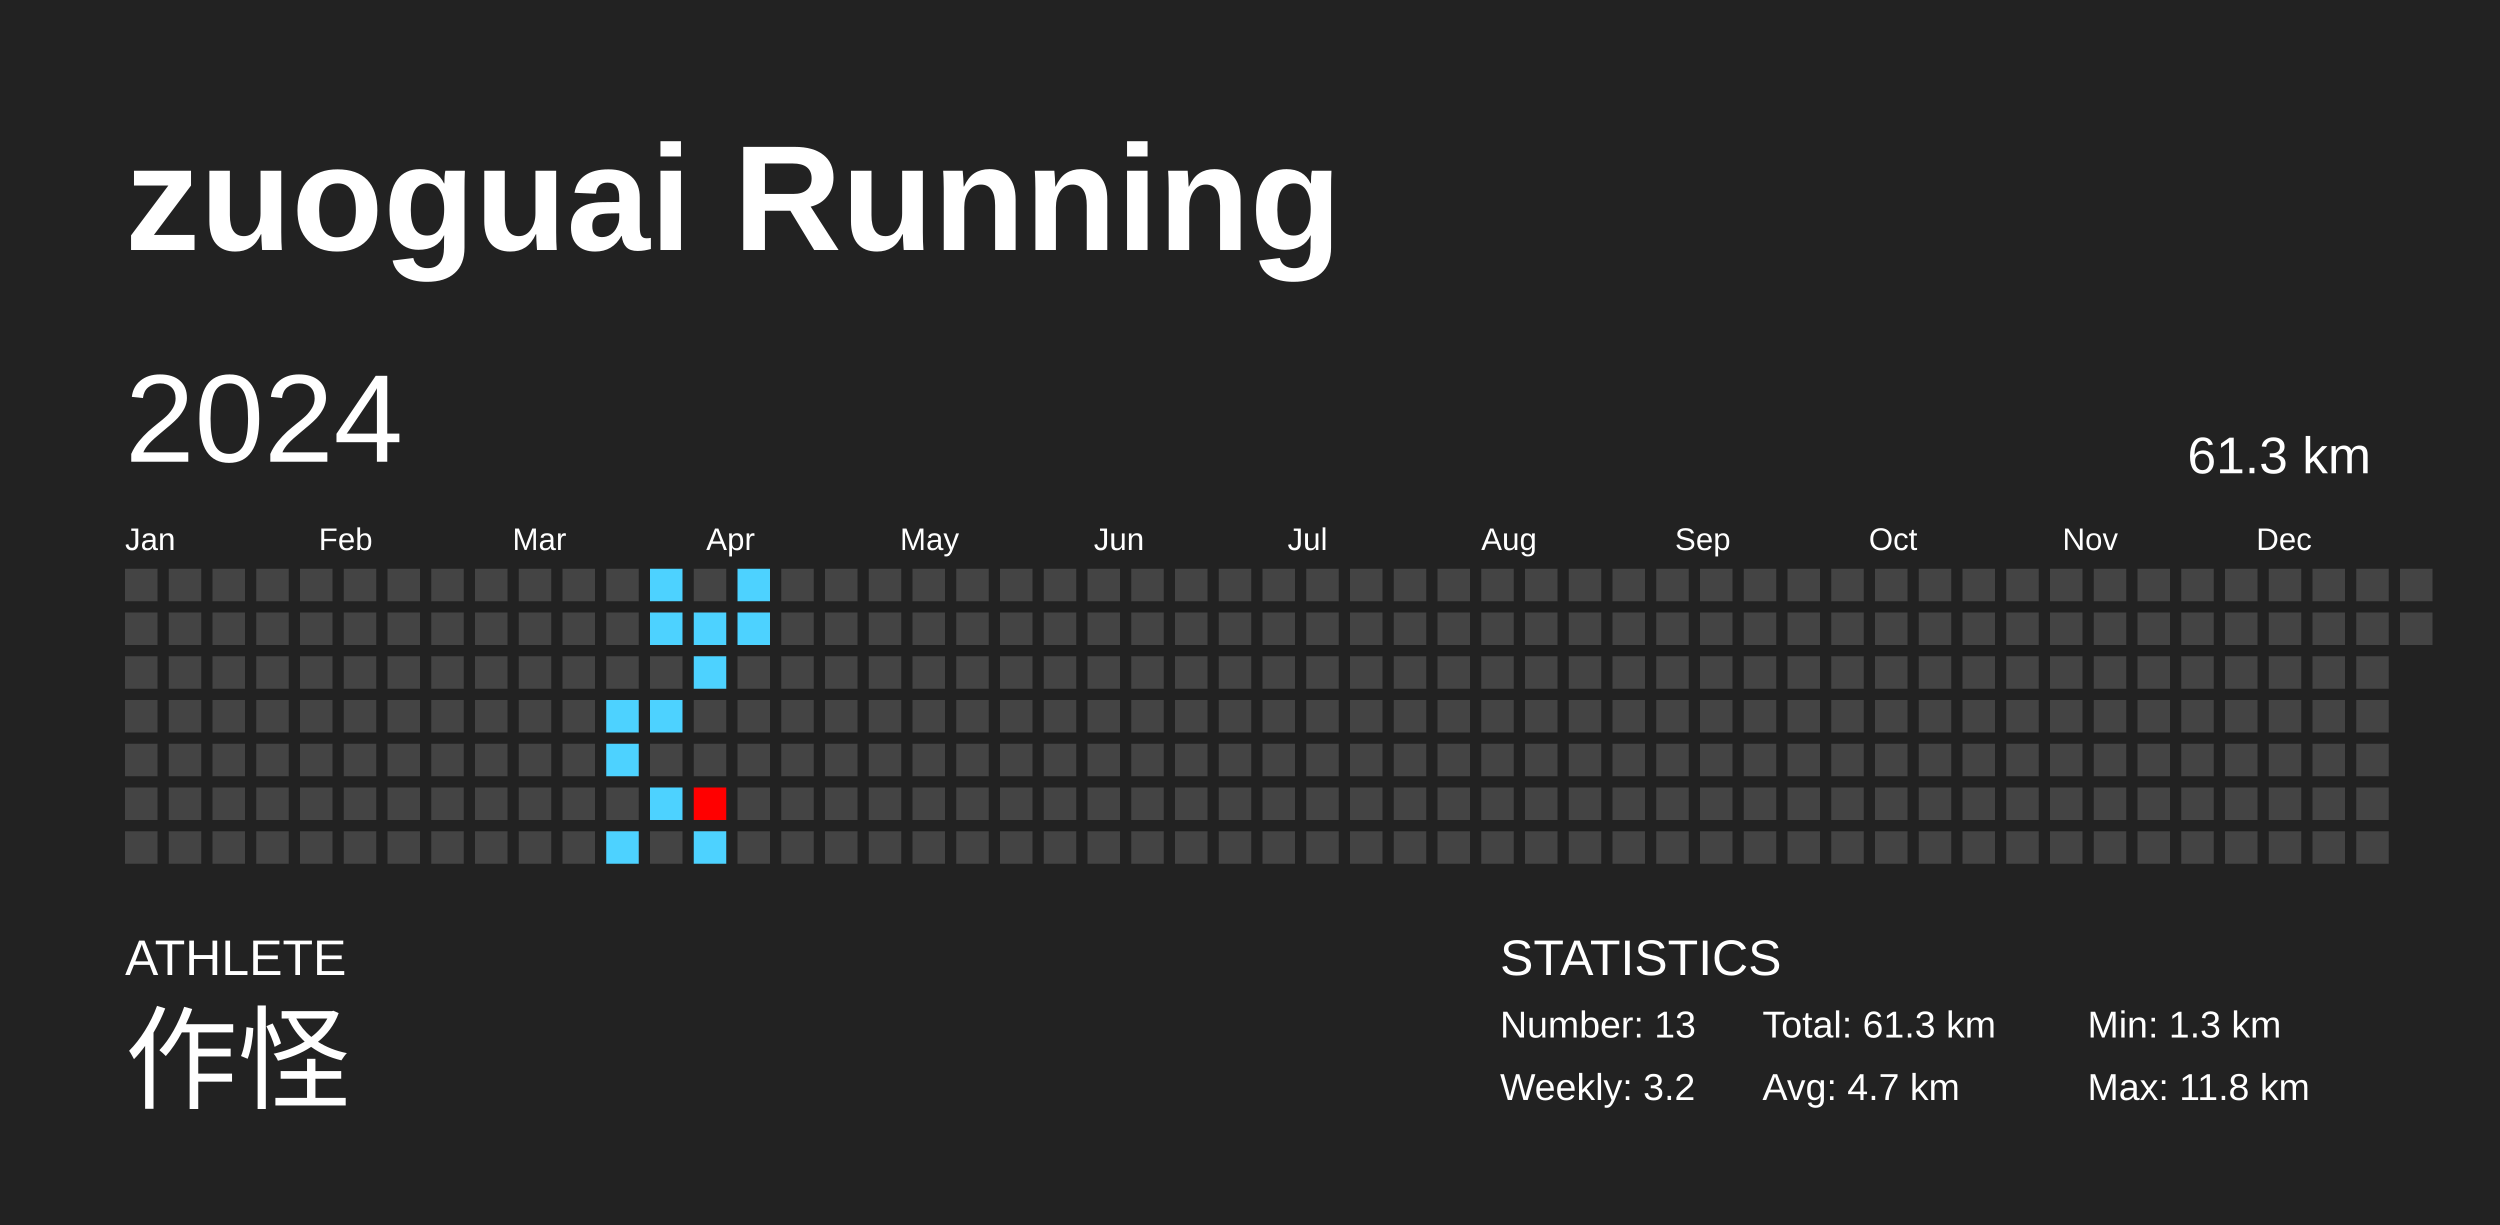
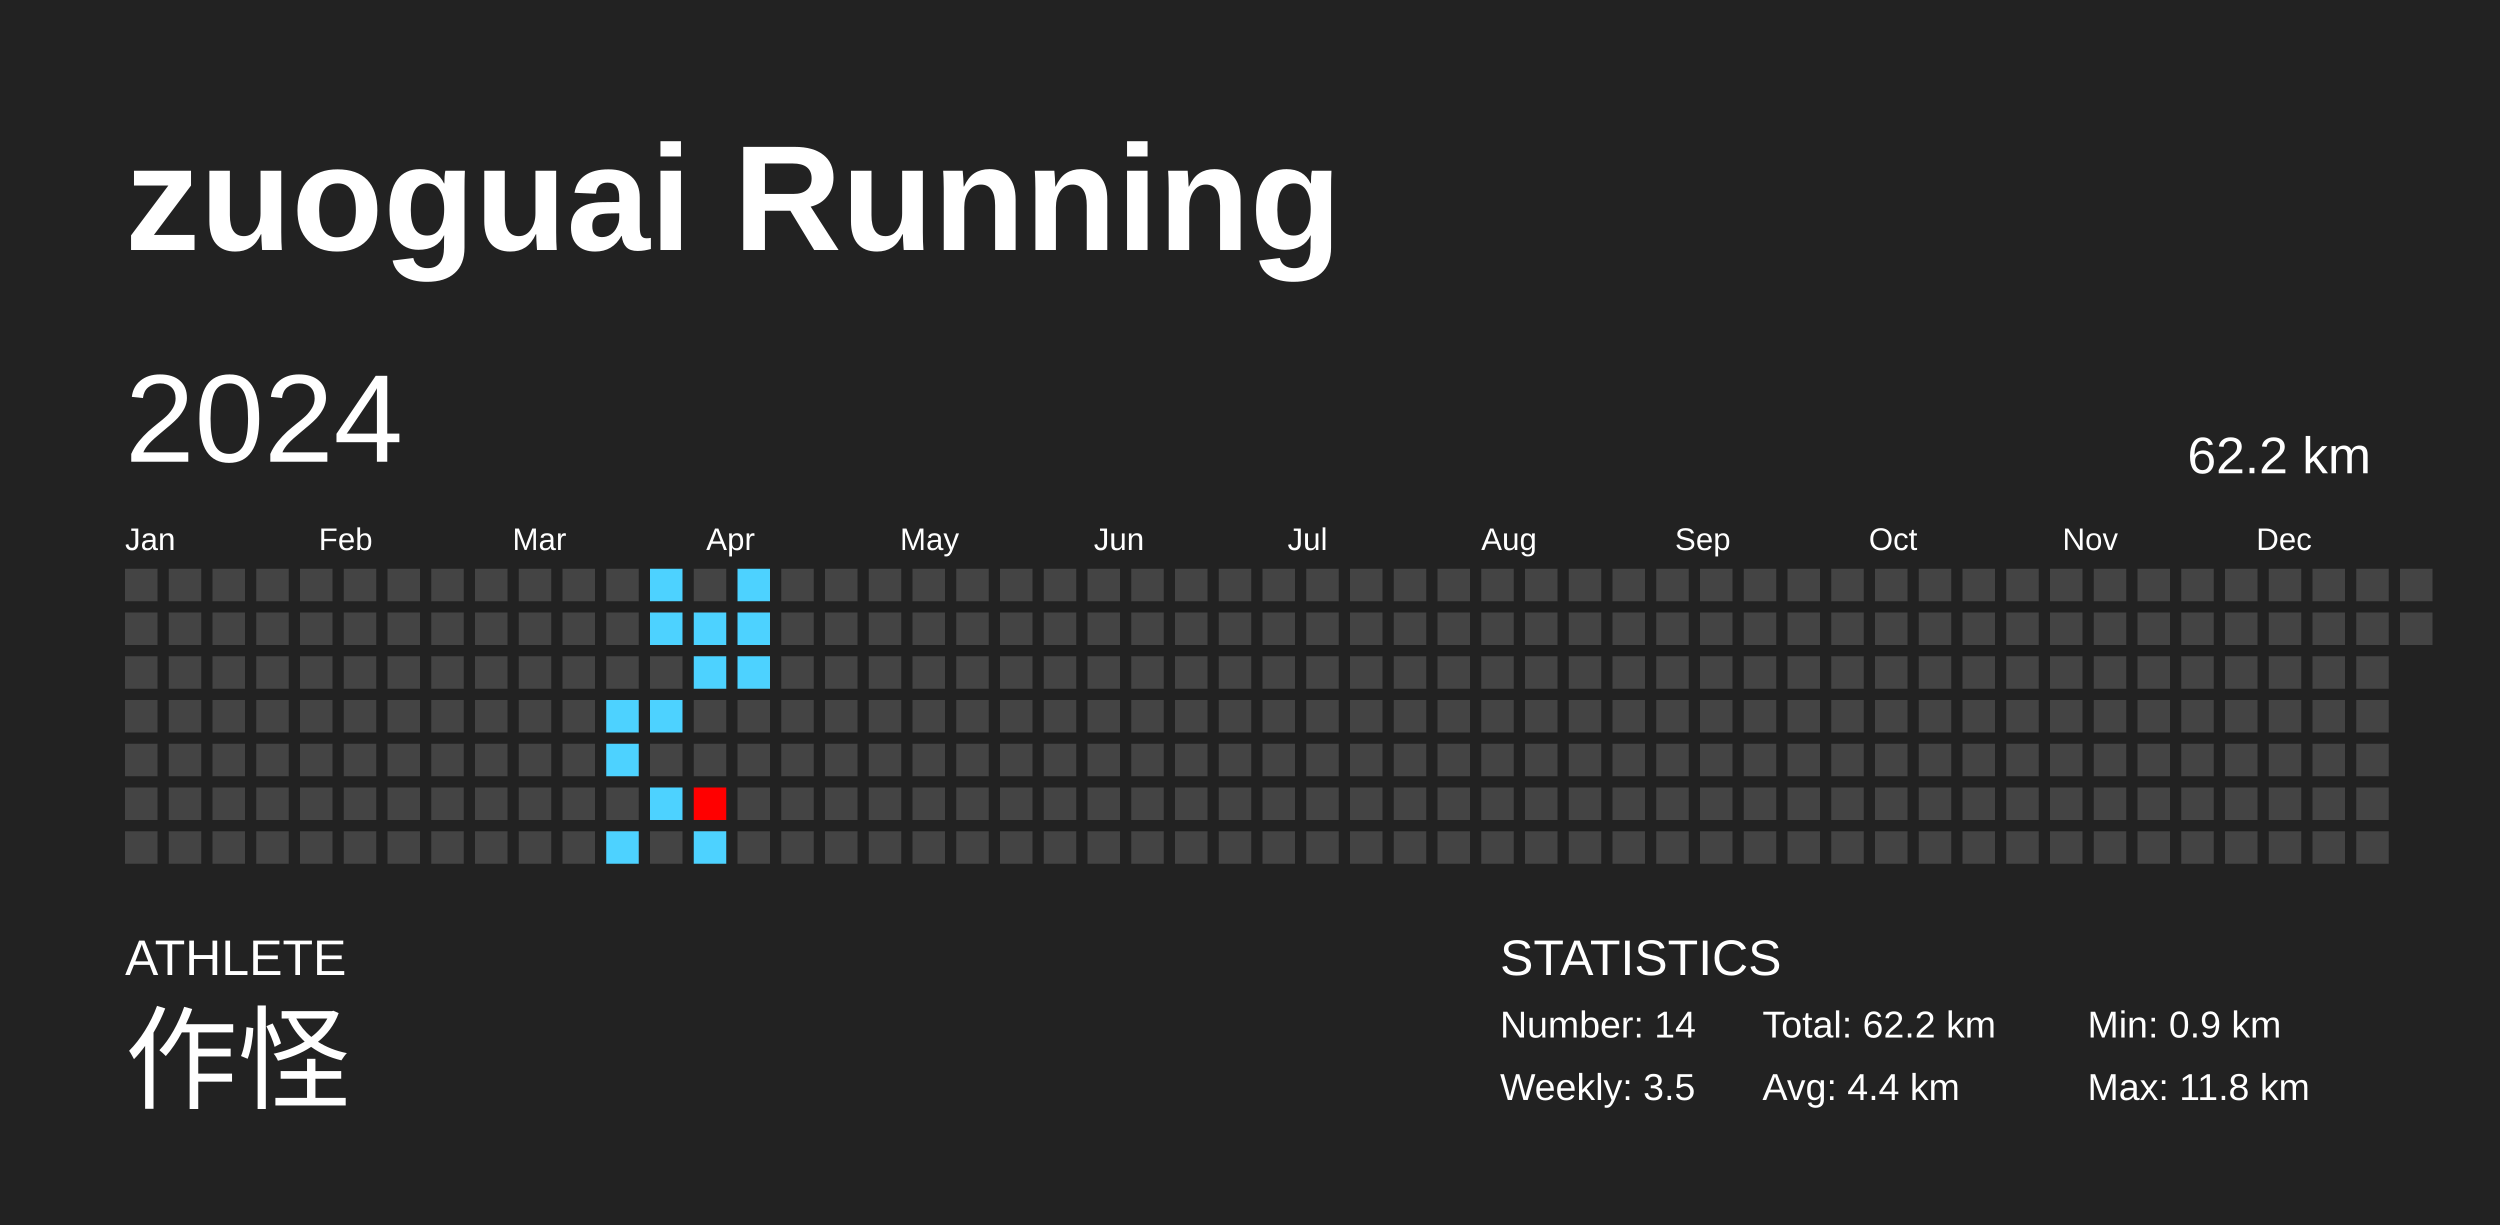
<svg xmlns="http://www.w3.org/2000/svg" baseProfile="full" height="98mm" version="1.1" viewBox="0,0,200,98" width="200mm">
  <defs />
  <rect fill="#222222" height="98" width="200" x="0" y="0" />
  <text fill="#FFFFFF" style="font-size:12px; font-family:Arial; font-weight:bold;" x="10" y="20">zuoguai Running</text>
  <text fill="#FFFFFF" style="font-size:4px; font-family:Arial" x="10" y="78">ATHLETE</text>
  <text fill="#FFFFFF" style="font-size:9px; font-family:Arial" x="10" y="88">作怪</text>
  <text fill="#FFFFFF" style="font-size:4px; font-family:Arial" x="120" y="78">STATISTICS</text>
-   <text fill="#FFFFFF" style="font-size:3px; font-family:Arial" x="120" y="83">Number: 13</text>
-   <text fill="#FFFFFF" style="font-size:3px; font-family:Arial" x="120" y="88">Weekly: 3.2</text>
-   <text fill="#FFFFFF" style="font-size:3px; font-family:Arial" x="141" y="83">Total: 61.3 km</text>
-   <text fill="#FFFFFF" style="font-size:3px; font-family:Arial" x="141" y="88">Avg: 4.7 km</text>
-   <text fill="#FFFFFF" style="font-size:3px; font-family:Arial" x="167" y="83">Min: 1.3 km</text>
+   <text fill="#FFFFFF" style="font-size:3px; font-family:Arial" x="120" y="83">Number: 14</text>
+   <text fill="#FFFFFF" style="font-size:3px; font-family:Arial" x="120" y="88">Weekly: 3.5</text>
+   <text fill="#FFFFFF" style="font-size:3px; font-family:Arial" x="141" y="83">Total: 62.2 km</text>
+   <text fill="#FFFFFF" style="font-size:3px; font-family:Arial" x="141" y="88">Avg: 4.4 km</text>
+   <text fill="#FFFFFF" style="font-size:3px; font-family:Arial" x="167" y="83">Min: 0.9 km</text>
  <text fill="#FFFFFF" style="font-size:3px; font-family:Arial" x="167" y="88">Max: 11.8 km</text>
  <text dominant-baseline="hanging" fill="#FFFFFF" style="font-size:10.0px; font-family:Arial;" x="10" y="30">2024</text>
-   <text dominant-baseline="hanging" fill="#FFFFFF" style="font-size:4.125px; font-family:Arial;" x="175" y="35">61.3 km</text>
+   <text dominant-baseline="hanging" fill="#FFFFFF" style="font-size:4.125px; font-family:Arial;" x="175" y="35">62.2 km</text>
  <text fill="#FFFFFF" style="font-size:2.5px; font-family:Arial" x="10.0" y="44">Jan</text>
  <text fill="#FFFFFF" style="font-size:2.5px; font-family:Arial" x="25.5" y="44">Feb</text>
  <text fill="#FFFFFF" style="font-size:2.5px; font-family:Arial" x="41.0" y="44">Mar</text>
  <text fill="#FFFFFF" style="font-size:2.5px; font-family:Arial" x="56.5" y="44">Apr</text>
  <text fill="#FFFFFF" style="font-size:2.5px; font-family:Arial" x="72.0" y="44">May</text>
  <text fill="#FFFFFF" style="font-size:2.5px; font-family:Arial" x="87.5" y="44">Jun</text>
  <text fill="#FFFFFF" style="font-size:2.5px; font-family:Arial" x="103.0" y="44">Jul</text>
  <text fill="#FFFFFF" style="font-size:2.5px; font-family:Arial" x="118.5" y="44">Aug</text>
  <text fill="#FFFFFF" style="font-size:2.5px; font-family:Arial" x="134.0" y="44">Sep</text>
  <text fill="#FFFFFF" style="font-size:2.5px; font-family:Arial" x="149.5" y="44">Oct</text>
  <text fill="#FFFFFF" style="font-size:2.5px; font-family:Arial" x="165.0" y="44">Nov</text>
  <text fill="#FFFFFF" style="font-size:2.5px; font-family:Arial" x="180.5" y="44">Dec</text>
  <rect fill="#444444" height="2.6" width="2.6" x="10.0" y="45.5" />
  <rect fill="#444444" height="2.6" width="2.6" x="10.0" y="49.0" />
  <rect fill="#444444" height="2.6" width="2.6" x="10.0" y="52.5" />
  <rect fill="#444444" height="2.6" width="2.6" x="10.0" y="56.0" />
  <rect fill="#444444" height="2.6" width="2.6" x="10.0" y="59.5" />
  <rect fill="#444444" height="2.6" width="2.6" x="10.0" y="63.0" />
  <rect fill="#444444" height="2.6" width="2.6" x="10.0" y="66.5" />
  <rect fill="#444444" height="2.6" width="2.6" x="13.5" y="45.5" />
  <rect fill="#444444" height="2.6" width="2.6" x="13.5" y="49.0" />
  <rect fill="#444444" height="2.6" width="2.6" x="13.5" y="52.5" />
  <rect fill="#444444" height="2.6" width="2.6" x="13.5" y="56.0" />
  <rect fill="#444444" height="2.6" width="2.6" x="13.5" y="59.5" />
  <rect fill="#444444" height="2.6" width="2.6" x="13.5" y="63.0" />
  <rect fill="#444444" height="2.6" width="2.6" x="13.5" y="66.5" />
  <rect fill="#444444" height="2.6" width="2.6" x="17.0" y="45.5" />
  <rect fill="#444444" height="2.6" width="2.6" x="17.0" y="49.0" />
  <rect fill="#444444" height="2.6" width="2.6" x="17.0" y="52.5" />
  <rect fill="#444444" height="2.6" width="2.6" x="17.0" y="56.0" />
  <rect fill="#444444" height="2.6" width="2.6" x="17.0" y="59.5" />
  <rect fill="#444444" height="2.6" width="2.6" x="17.0" y="63.0" />
  <rect fill="#444444" height="2.6" width="2.6" x="17.0" y="66.5" />
  <rect fill="#444444" height="2.6" width="2.6" x="20.5" y="45.5" />
  <rect fill="#444444" height="2.6" width="2.6" x="20.5" y="49.0" />
  <rect fill="#444444" height="2.6" width="2.6" x="20.5" y="52.5" />
  <rect fill="#444444" height="2.6" width="2.6" x="20.5" y="56.0" />
  <rect fill="#444444" height="2.6" width="2.6" x="20.5" y="59.5" />
  <rect fill="#444444" height="2.6" width="2.6" x="20.5" y="63.0" />
  <rect fill="#444444" height="2.6" width="2.6" x="20.5" y="66.5" />
  <rect fill="#444444" height="2.6" width="2.6" x="24.0" y="45.5" />
  <rect fill="#444444" height="2.6" width="2.6" x="24.0" y="49.0" />
  <rect fill="#444444" height="2.6" width="2.6" x="24.0" y="52.5" />
  <rect fill="#444444" height="2.6" width="2.6" x="24.0" y="56.0" />
  <rect fill="#444444" height="2.6" width="2.6" x="24.0" y="59.5" />
  <rect fill="#444444" height="2.6" width="2.6" x="24.0" y="63.0" />
  <rect fill="#444444" height="2.6" width="2.6" x="24.0" y="66.5" />
  <rect fill="#444444" height="2.6" width="2.6" x="27.5" y="45.5" />
  <rect fill="#444444" height="2.6" width="2.6" x="27.5" y="49.0" />
  <rect fill="#444444" height="2.6" width="2.6" x="27.5" y="52.5" />
  <rect fill="#444444" height="2.6" width="2.6" x="27.5" y="56.0" />
  <rect fill="#444444" height="2.6" width="2.6" x="27.5" y="59.5" />
  <rect fill="#444444" height="2.6" width="2.6" x="27.5" y="63.0" />
  <rect fill="#444444" height="2.6" width="2.6" x="27.5" y="66.5" />
  <rect fill="#444444" height="2.6" width="2.6" x="31.0" y="45.5" />
  <rect fill="#444444" height="2.6" width="2.6" x="31.0" y="49.0" />
  <rect fill="#444444" height="2.6" width="2.6" x="31.0" y="52.5" />
  <rect fill="#444444" height="2.6" width="2.6" x="31.0" y="56.0" />
  <rect fill="#444444" height="2.6" width="2.6" x="31.0" y="59.5" />
  <rect fill="#444444" height="2.6" width="2.6" x="31.0" y="63.0" />
  <rect fill="#444444" height="2.6" width="2.6" x="31.0" y="66.5" />
  <rect fill="#444444" height="2.6" width="2.6" x="34.5" y="45.5" />
  <rect fill="#444444" height="2.6" width="2.6" x="34.5" y="49.0" />
  <rect fill="#444444" height="2.6" width="2.6" x="34.5" y="52.5" />
  <rect fill="#444444" height="2.6" width="2.6" x="34.5" y="56.0" />
  <rect fill="#444444" height="2.6" width="2.6" x="34.5" y="59.5" />
  <rect fill="#444444" height="2.6" width="2.6" x="34.5" y="63.0" />
  <rect fill="#444444" height="2.6" width="2.6" x="34.5" y="66.5" />
  <rect fill="#444444" height="2.6" width="2.6" x="38.0" y="45.5" />
  <rect fill="#444444" height="2.6" width="2.6" x="38.0" y="49.0" />
  <rect fill="#444444" height="2.6" width="2.6" x="38.0" y="52.5" />
  <rect fill="#444444" height="2.6" width="2.6" x="38.0" y="56.0" />
  <rect fill="#444444" height="2.6" width="2.6" x="38.0" y="59.5" />
  <rect fill="#444444" height="2.6" width="2.6" x="38.0" y="63.0" />
  <rect fill="#444444" height="2.6" width="2.6" x="38.0" y="66.5" />
  <rect fill="#444444" height="2.6" width="2.6" x="41.5" y="45.5" />
  <rect fill="#444444" height="2.6" width="2.6" x="41.5" y="49.0" />
  <rect fill="#444444" height="2.6" width="2.6" x="41.5" y="52.5" />
  <rect fill="#444444" height="2.6" width="2.6" x="41.5" y="56.0" />
  <rect fill="#444444" height="2.6" width="2.6" x="41.5" y="59.5" />
  <rect fill="#444444" height="2.6" width="2.6" x="41.5" y="63.0" />
  <rect fill="#444444" height="2.6" width="2.6" x="41.5" y="66.5" />
  <rect fill="#444444" height="2.6" width="2.6" x="45.0" y="45.5" />
  <rect fill="#444444" height="2.6" width="2.6" x="45.0" y="49.0" />
  <rect fill="#444444" height="2.6" width="2.6" x="45.0" y="52.5" />
  <rect fill="#444444" height="2.6" width="2.6" x="45.0" y="56.0" />
  <rect fill="#444444" height="2.6" width="2.6" x="45.0" y="59.5" />
  <rect fill="#444444" height="2.6" width="2.6" x="45.0" y="63.0" />
  <rect fill="#444444" height="2.6" width="2.6" x="45.0" y="66.5" />
  <rect fill="#444444" height="2.6" width="2.6" x="48.5" y="45.5" />
  <rect fill="#444444" height="2.6" width="2.6" x="48.5" y="49.0" />
  <rect fill="#444444" height="2.6" width="2.6" x="48.5" y="52.5" />
  <rect fill="#4dd2ff" height="2.6" width="2.6" x="48.5" y="56.0" />
  <rect fill="#4dd2ff" height="2.6" width="2.6" x="48.5" y="59.5" />
  <rect fill="#444444" height="2.6" width="2.6" x="48.5" y="63.0" />
  <rect fill="#4dd2ff" height="2.6" width="2.6" x="48.5" y="66.5" />
  <rect fill="#4dd2ff" height="2.6" width="2.6" x="52.0" y="45.5" />
  <rect fill="#4dd2ff" height="2.6" width="2.6" x="52.0" y="49.0" />
  <rect fill="#444444" height="2.6" width="2.6" x="52.0" y="52.5" />
  <rect fill="#4dd2ff" height="2.6" width="2.6" x="52.0" y="56.0" />
  <rect fill="#444444" height="2.6" width="2.6" x="52.0" y="59.5" />
  <rect fill="#4dd2ff" height="2.6" width="2.6" x="52.0" y="63.0" />
  <rect fill="#444444" height="2.6" width="2.6" x="52.0" y="66.5" />
  <rect fill="#444444" height="2.6" width="2.6" x="55.5" y="45.5" />
  <rect fill="#4dd2ff" height="2.6" width="2.6" x="55.5" y="49.0" />
  <rect fill="#4dd2ff" height="2.6" width="2.6" x="55.5" y="52.5" />
  <rect fill="#444444" height="2.6" width="2.6" x="55.5" y="56.0" />
  <rect fill="#444444" height="2.6" width="2.6" x="55.5" y="59.5" />
  <rect fill="#ff0000" height="2.6" width="2.6" x="55.5" y="63.0" />
  <rect fill="#4dd2ff" height="2.6" width="2.6" x="55.5" y="66.5" />
  <rect fill="#4dd2ff" height="2.6" width="2.6" x="59.0" y="45.5" />
  <rect fill="#4dd2ff" height="2.6" width="2.6" x="59.0" y="49.0" />
-   <rect fill="#444444" height="2.6" width="2.6" x="59.0" y="52.5" />
+   <rect fill="#4dd2ff" height="2.6" width="2.6" x="59.0" y="52.5" />
  <rect fill="#444444" height="2.6" width="2.6" x="59.0" y="56.0" />
  <rect fill="#444444" height="2.6" width="2.6" x="59.0" y="59.5" />
  <rect fill="#444444" height="2.6" width="2.6" x="59.0" y="63.0" />
  <rect fill="#444444" height="2.6" width="2.6" x="59.0" y="66.5" />
  <rect fill="#444444" height="2.6" width="2.6" x="62.5" y="45.5" />
  <rect fill="#444444" height="2.6" width="2.6" x="62.5" y="49.0" />
  <rect fill="#444444" height="2.6" width="2.6" x="62.5" y="52.5" />
  <rect fill="#444444" height="2.6" width="2.6" x="62.5" y="56.0" />
  <rect fill="#444444" height="2.6" width="2.6" x="62.5" y="59.5" />
  <rect fill="#444444" height="2.6" width="2.6" x="62.5" y="63.0" />
  <rect fill="#444444" height="2.6" width="2.6" x="62.5" y="66.5" />
  <rect fill="#444444" height="2.6" width="2.6" x="66.0" y="45.5" />
  <rect fill="#444444" height="2.6" width="2.6" x="66.0" y="49.0" />
  <rect fill="#444444" height="2.6" width="2.6" x="66.0" y="52.5" />
  <rect fill="#444444" height="2.6" width="2.6" x="66.0" y="56.0" />
  <rect fill="#444444" height="2.6" width="2.6" x="66.0" y="59.5" />
  <rect fill="#444444" height="2.6" width="2.6" x="66.0" y="63.0" />
  <rect fill="#444444" height="2.6" width="2.6" x="66.0" y="66.5" />
  <rect fill="#444444" height="2.6" width="2.6" x="69.5" y="45.5" />
  <rect fill="#444444" height="2.6" width="2.6" x="69.5" y="49.0" />
  <rect fill="#444444" height="2.6" width="2.6" x="69.5" y="52.5" />
  <rect fill="#444444" height="2.6" width="2.6" x="69.5" y="56.0" />
  <rect fill="#444444" height="2.6" width="2.6" x="69.5" y="59.5" />
  <rect fill="#444444" height="2.6" width="2.6" x="69.5" y="63.0" />
  <rect fill="#444444" height="2.6" width="2.6" x="69.5" y="66.5" />
  <rect fill="#444444" height="2.6" width="2.6" x="73.0" y="45.5" />
  <rect fill="#444444" height="2.6" width="2.6" x="73.0" y="49.0" />
  <rect fill="#444444" height="2.6" width="2.6" x="73.0" y="52.5" />
  <rect fill="#444444" height="2.6" width="2.6" x="73.0" y="56.0" />
  <rect fill="#444444" height="2.6" width="2.6" x="73.0" y="59.5" />
  <rect fill="#444444" height="2.6" width="2.6" x="73.0" y="63.0" />
  <rect fill="#444444" height="2.6" width="2.6" x="73.0" y="66.5" />
  <rect fill="#444444" height="2.6" width="2.6" x="76.5" y="45.5" />
  <rect fill="#444444" height="2.6" width="2.6" x="76.5" y="49.0" />
  <rect fill="#444444" height="2.6" width="2.6" x="76.5" y="52.5" />
  <rect fill="#444444" height="2.6" width="2.6" x="76.5" y="56.0" />
  <rect fill="#444444" height="2.6" width="2.6" x="76.5" y="59.5" />
  <rect fill="#444444" height="2.6" width="2.6" x="76.5" y="63.0" />
  <rect fill="#444444" height="2.6" width="2.6" x="76.5" y="66.5" />
  <rect fill="#444444" height="2.6" width="2.6" x="80.0" y="45.5" />
  <rect fill="#444444" height="2.6" width="2.6" x="80.0" y="49.0" />
  <rect fill="#444444" height="2.6" width="2.6" x="80.0" y="52.5" />
  <rect fill="#444444" height="2.6" width="2.6" x="80.0" y="56.0" />
  <rect fill="#444444" height="2.6" width="2.6" x="80.0" y="59.5" />
  <rect fill="#444444" height="2.6" width="2.6" x="80.0" y="63.0" />
  <rect fill="#444444" height="2.6" width="2.6" x="80.0" y="66.5" />
  <rect fill="#444444" height="2.6" width="2.6" x="83.5" y="45.5" />
  <rect fill="#444444" height="2.6" width="2.6" x="83.5" y="49.0" />
  <rect fill="#444444" height="2.6" width="2.6" x="83.5" y="52.5" />
  <rect fill="#444444" height="2.6" width="2.6" x="83.5" y="56.0" />
  <rect fill="#444444" height="2.6" width="2.6" x="83.5" y="59.5" />
  <rect fill="#444444" height="2.6" width="2.6" x="83.5" y="63.0" />
  <rect fill="#444444" height="2.6" width="2.6" x="83.5" y="66.5" />
  <rect fill="#444444" height="2.6" width="2.6" x="87.0" y="45.5" />
  <rect fill="#444444" height="2.6" width="2.6" x="87.0" y="49.0" />
  <rect fill="#444444" height="2.6" width="2.6" x="87.0" y="52.5" />
  <rect fill="#444444" height="2.6" width="2.6" x="87.0" y="56.0" />
  <rect fill="#444444" height="2.6" width="2.6" x="87.0" y="59.5" />
  <rect fill="#444444" height="2.6" width="2.6" x="87.0" y="63.0" />
  <rect fill="#444444" height="2.6" width="2.6" x="87.0" y="66.5" />
  <rect fill="#444444" height="2.6" width="2.6" x="90.5" y="45.5" />
  <rect fill="#444444" height="2.6" width="2.6" x="90.5" y="49.0" />
  <rect fill="#444444" height="2.6" width="2.6" x="90.5" y="52.5" />
  <rect fill="#444444" height="2.6" width="2.6" x="90.5" y="56.0" />
  <rect fill="#444444" height="2.6" width="2.6" x="90.5" y="59.5" />
  <rect fill="#444444" height="2.6" width="2.6" x="90.5" y="63.0" />
  <rect fill="#444444" height="2.6" width="2.6" x="90.5" y="66.5" />
  <rect fill="#444444" height="2.6" width="2.6" x="94.0" y="45.5" />
  <rect fill="#444444" height="2.6" width="2.6" x="94.0" y="49.0" />
  <rect fill="#444444" height="2.6" width="2.6" x="94.0" y="52.5" />
  <rect fill="#444444" height="2.6" width="2.6" x="94.0" y="56.0" />
  <rect fill="#444444" height="2.6" width="2.6" x="94.0" y="59.5" />
  <rect fill="#444444" height="2.6" width="2.6" x="94.0" y="63.0" />
  <rect fill="#444444" height="2.6" width="2.6" x="94.0" y="66.5" />
  <rect fill="#444444" height="2.6" width="2.6" x="97.5" y="45.5" />
  <rect fill="#444444" height="2.6" width="2.6" x="97.5" y="49.0" />
  <rect fill="#444444" height="2.6" width="2.6" x="97.5" y="52.5" />
  <rect fill="#444444" height="2.6" width="2.6" x="97.5" y="56.0" />
  <rect fill="#444444" height="2.6" width="2.6" x="97.5" y="59.5" />
  <rect fill="#444444" height="2.6" width="2.6" x="97.5" y="63.0" />
  <rect fill="#444444" height="2.6" width="2.6" x="97.5" y="66.5" />
  <rect fill="#444444" height="2.6" width="2.6" x="101.0" y="45.5" />
  <rect fill="#444444" height="2.6" width="2.6" x="101.0" y="49.0" />
  <rect fill="#444444" height="2.6" width="2.6" x="101.0" y="52.5" />
  <rect fill="#444444" height="2.6" width="2.6" x="101.0" y="56.0" />
  <rect fill="#444444" height="2.6" width="2.6" x="101.0" y="59.5" />
  <rect fill="#444444" height="2.6" width="2.6" x="101.0" y="63.0" />
  <rect fill="#444444" height="2.6" width="2.6" x="101.0" y="66.5" />
  <rect fill="#444444" height="2.6" width="2.6" x="104.5" y="45.5" />
  <rect fill="#444444" height="2.6" width="2.6" x="104.5" y="49.0" />
  <rect fill="#444444" height="2.6" width="2.6" x="104.5" y="52.5" />
  <rect fill="#444444" height="2.6" width="2.6" x="104.5" y="56.0" />
  <rect fill="#444444" height="2.6" width="2.6" x="104.5" y="59.5" />
  <rect fill="#444444" height="2.6" width="2.6" x="104.5" y="63.0" />
  <rect fill="#444444" height="2.6" width="2.6" x="104.5" y="66.5" />
  <rect fill="#444444" height="2.6" width="2.6" x="108.0" y="45.5" />
  <rect fill="#444444" height="2.6" width="2.6" x="108.0" y="49.0" />
  <rect fill="#444444" height="2.6" width="2.6" x="108.0" y="52.5" />
  <rect fill="#444444" height="2.6" width="2.6" x="108.0" y="56.0" />
  <rect fill="#444444" height="2.6" width="2.6" x="108.0" y="59.5" />
  <rect fill="#444444" height="2.6" width="2.6" x="108.0" y="63.0" />
  <rect fill="#444444" height="2.6" width="2.6" x="108.0" y="66.5" />
  <rect fill="#444444" height="2.6" width="2.6" x="111.5" y="45.5" />
  <rect fill="#444444" height="2.6" width="2.6" x="111.5" y="49.0" />
  <rect fill="#444444" height="2.6" width="2.6" x="111.5" y="52.5" />
  <rect fill="#444444" height="2.6" width="2.6" x="111.5" y="56.0" />
  <rect fill="#444444" height="2.6" width="2.6" x="111.5" y="59.5" />
  <rect fill="#444444" height="2.6" width="2.6" x="111.5" y="63.0" />
  <rect fill="#444444" height="2.6" width="2.6" x="111.5" y="66.5" />
  <rect fill="#444444" height="2.6" width="2.6" x="115.0" y="45.5" />
  <rect fill="#444444" height="2.6" width="2.6" x="115.0" y="49.0" />
  <rect fill="#444444" height="2.6" width="2.6" x="115.0" y="52.5" />
  <rect fill="#444444" height="2.6" width="2.6" x="115.0" y="56.0" />
  <rect fill="#444444" height="2.6" width="2.6" x="115.0" y="59.5" />
  <rect fill="#444444" height="2.6" width="2.6" x="115.0" y="63.0" />
  <rect fill="#444444" height="2.6" width="2.6" x="115.0" y="66.5" />
  <rect fill="#444444" height="2.6" width="2.6" x="118.5" y="45.5" />
  <rect fill="#444444" height="2.6" width="2.6" x="118.5" y="49.0" />
  <rect fill="#444444" height="2.6" width="2.6" x="118.5" y="52.5" />
  <rect fill="#444444" height="2.6" width="2.6" x="118.5" y="56.0" />
  <rect fill="#444444" height="2.6" width="2.6" x="118.5" y="59.5" />
  <rect fill="#444444" height="2.6" width="2.6" x="118.5" y="63.0" />
  <rect fill="#444444" height="2.6" width="2.6" x="118.5" y="66.5" />
  <rect fill="#444444" height="2.6" width="2.6" x="122.0" y="45.5" />
  <rect fill="#444444" height="2.6" width="2.6" x="122.0" y="49.0" />
  <rect fill="#444444" height="2.6" width="2.6" x="122.0" y="52.5" />
  <rect fill="#444444" height="2.6" width="2.6" x="122.0" y="56.0" />
  <rect fill="#444444" height="2.6" width="2.6" x="122.0" y="59.5" />
  <rect fill="#444444" height="2.6" width="2.6" x="122.0" y="63.0" />
  <rect fill="#444444" height="2.6" width="2.6" x="122.0" y="66.5" />
  <rect fill="#444444" height="2.6" width="2.6" x="125.5" y="45.5" />
  <rect fill="#444444" height="2.6" width="2.6" x="125.5" y="49.0" />
  <rect fill="#444444" height="2.6" width="2.6" x="125.5" y="52.5" />
  <rect fill="#444444" height="2.6" width="2.6" x="125.5" y="56.0" />
  <rect fill="#444444" height="2.6" width="2.6" x="125.5" y="59.5" />
  <rect fill="#444444" height="2.6" width="2.6" x="125.5" y="63.0" />
  <rect fill="#444444" height="2.6" width="2.6" x="125.5" y="66.5" />
  <rect fill="#444444" height="2.6" width="2.6" x="129.0" y="45.5" />
  <rect fill="#444444" height="2.6" width="2.6" x="129.0" y="49.0" />
  <rect fill="#444444" height="2.6" width="2.6" x="129.0" y="52.5" />
  <rect fill="#444444" height="2.6" width="2.6" x="129.0" y="56.0" />
  <rect fill="#444444" height="2.6" width="2.6" x="129.0" y="59.5" />
  <rect fill="#444444" height="2.6" width="2.6" x="129.0" y="63.0" />
  <rect fill="#444444" height="2.6" width="2.6" x="129.0" y="66.5" />
  <rect fill="#444444" height="2.6" width="2.6" x="132.5" y="45.5" />
  <rect fill="#444444" height="2.6" width="2.6" x="132.5" y="49.0" />
  <rect fill="#444444" height="2.6" width="2.6" x="132.5" y="52.5" />
  <rect fill="#444444" height="2.6" width="2.6" x="132.5" y="56.0" />
  <rect fill="#444444" height="2.6" width="2.6" x="132.5" y="59.5" />
  <rect fill="#444444" height="2.6" width="2.6" x="132.5" y="63.0" />
  <rect fill="#444444" height="2.6" width="2.6" x="132.5" y="66.5" />
  <rect fill="#444444" height="2.6" width="2.6" x="136.0" y="45.5" />
  <rect fill="#444444" height="2.6" width="2.6" x="136.0" y="49.0" />
  <rect fill="#444444" height="2.6" width="2.6" x="136.0" y="52.5" />
  <rect fill="#444444" height="2.6" width="2.6" x="136.0" y="56.0" />
  <rect fill="#444444" height="2.6" width="2.6" x="136.0" y="59.5" />
  <rect fill="#444444" height="2.6" width="2.6" x="136.0" y="63.0" />
  <rect fill="#444444" height="2.6" width="2.6" x="136.0" y="66.5" />
  <rect fill="#444444" height="2.6" width="2.6" x="139.5" y="45.5" />
  <rect fill="#444444" height="2.6" width="2.6" x="139.5" y="49.0" />
  <rect fill="#444444" height="2.6" width="2.6" x="139.5" y="52.5" />
  <rect fill="#444444" height="2.6" width="2.6" x="139.5" y="56.0" />
  <rect fill="#444444" height="2.6" width="2.6" x="139.5" y="59.5" />
  <rect fill="#444444" height="2.6" width="2.6" x="139.5" y="63.0" />
  <rect fill="#444444" height="2.6" width="2.6" x="139.5" y="66.5" />
  <rect fill="#444444" height="2.6" width="2.6" x="143.0" y="45.5" />
  <rect fill="#444444" height="2.6" width="2.6" x="143.0" y="49.0" />
  <rect fill="#444444" height="2.6" width="2.6" x="143.0" y="52.5" />
  <rect fill="#444444" height="2.6" width="2.6" x="143.0" y="56.0" />
  <rect fill="#444444" height="2.6" width="2.6" x="143.0" y="59.5" />
  <rect fill="#444444" height="2.6" width="2.6" x="143.0" y="63.0" />
  <rect fill="#444444" height="2.6" width="2.6" x="143.0" y="66.5" />
  <rect fill="#444444" height="2.6" width="2.6" x="146.5" y="45.5" />
  <rect fill="#444444" height="2.6" width="2.6" x="146.5" y="49.0" />
  <rect fill="#444444" height="2.6" width="2.6" x="146.5" y="52.5" />
  <rect fill="#444444" height="2.6" width="2.6" x="146.5" y="56.0" />
  <rect fill="#444444" height="2.6" width="2.6" x="146.5" y="59.5" />
  <rect fill="#444444" height="2.6" width="2.6" x="146.5" y="63.0" />
  <rect fill="#444444" height="2.6" width="2.6" x="146.5" y="66.5" />
  <rect fill="#444444" height="2.6" width="2.6" x="150.0" y="45.5" />
  <rect fill="#444444" height="2.6" width="2.6" x="150.0" y="49.0" />
  <rect fill="#444444" height="2.6" width="2.6" x="150.0" y="52.5" />
  <rect fill="#444444" height="2.6" width="2.6" x="150.0" y="56.0" />
  <rect fill="#444444" height="2.6" width="2.6" x="150.0" y="59.5" />
  <rect fill="#444444" height="2.6" width="2.6" x="150.0" y="63.0" />
  <rect fill="#444444" height="2.6" width="2.6" x="150.0" y="66.5" />
  <rect fill="#444444" height="2.6" width="2.6" x="153.5" y="45.5" />
  <rect fill="#444444" height="2.6" width="2.6" x="153.5" y="49.0" />
  <rect fill="#444444" height="2.6" width="2.6" x="153.5" y="52.5" />
  <rect fill="#444444" height="2.6" width="2.6" x="153.5" y="56.0" />
  <rect fill="#444444" height="2.6" width="2.6" x="153.5" y="59.5" />
  <rect fill="#444444" height="2.6" width="2.6" x="153.5" y="63.0" />
  <rect fill="#444444" height="2.6" width="2.6" x="153.5" y="66.5" />
  <rect fill="#444444" height="2.6" width="2.6" x="157.0" y="45.5" />
  <rect fill="#444444" height="2.6" width="2.6" x="157.0" y="49.0" />
  <rect fill="#444444" height="2.6" width="2.6" x="157.0" y="52.5" />
  <rect fill="#444444" height="2.6" width="2.6" x="157.0" y="56.0" />
  <rect fill="#444444" height="2.6" width="2.6" x="157.0" y="59.5" />
  <rect fill="#444444" height="2.6" width="2.6" x="157.0" y="63.0" />
  <rect fill="#444444" height="2.6" width="2.6" x="157.0" y="66.5" />
  <rect fill="#444444" height="2.6" width="2.6" x="160.5" y="45.5" />
  <rect fill="#444444" height="2.6" width="2.6" x="160.5" y="49.0" />
  <rect fill="#444444" height="2.6" width="2.6" x="160.5" y="52.5" />
  <rect fill="#444444" height="2.6" width="2.6" x="160.5" y="56.0" />
  <rect fill="#444444" height="2.6" width="2.6" x="160.5" y="59.5" />
  <rect fill="#444444" height="2.6" width="2.6" x="160.5" y="63.0" />
  <rect fill="#444444" height="2.6" width="2.6" x="160.5" y="66.5" />
  <rect fill="#444444" height="2.6" width="2.6" x="164.0" y="45.5" />
  <rect fill="#444444" height="2.6" width="2.6" x="164.0" y="49.0" />
  <rect fill="#444444" height="2.6" width="2.6" x="164.0" y="52.5" />
  <rect fill="#444444" height="2.6" width="2.6" x="164.0" y="56.0" />
  <rect fill="#444444" height="2.6" width="2.6" x="164.0" y="59.5" />
  <rect fill="#444444" height="2.6" width="2.6" x="164.0" y="63.0" />
  <rect fill="#444444" height="2.6" width="2.6" x="164.0" y="66.5" />
  <rect fill="#444444" height="2.6" width="2.6" x="167.5" y="45.5" />
  <rect fill="#444444" height="2.6" width="2.6" x="167.5" y="49.0" />
  <rect fill="#444444" height="2.6" width="2.6" x="167.5" y="52.5" />
  <rect fill="#444444" height="2.6" width="2.6" x="167.5" y="56.0" />
  <rect fill="#444444" height="2.6" width="2.6" x="167.5" y="59.5" />
  <rect fill="#444444" height="2.6" width="2.6" x="167.5" y="63.0" />
  <rect fill="#444444" height="2.6" width="2.6" x="167.5" y="66.5" />
  <rect fill="#444444" height="2.6" width="2.6" x="171.0" y="45.5" />
  <rect fill="#444444" height="2.6" width="2.6" x="171.0" y="49.0" />
  <rect fill="#444444" height="2.6" width="2.6" x="171.0" y="52.5" />
  <rect fill="#444444" height="2.6" width="2.6" x="171.0" y="56.0" />
  <rect fill="#444444" height="2.6" width="2.6" x="171.0" y="59.5" />
  <rect fill="#444444" height="2.6" width="2.6" x="171.0" y="63.0" />
  <rect fill="#444444" height="2.6" width="2.6" x="171.0" y="66.5" />
  <rect fill="#444444" height="2.6" width="2.6" x="174.5" y="45.5" />
  <rect fill="#444444" height="2.6" width="2.6" x="174.5" y="49.0" />
  <rect fill="#444444" height="2.6" width="2.6" x="174.5" y="52.5" />
  <rect fill="#444444" height="2.6" width="2.6" x="174.5" y="56.0" />
  <rect fill="#444444" height="2.6" width="2.6" x="174.5" y="59.5" />
  <rect fill="#444444" height="2.6" width="2.6" x="174.5" y="63.0" />
  <rect fill="#444444" height="2.6" width="2.6" x="174.5" y="66.5" />
  <rect fill="#444444" height="2.6" width="2.6" x="178.0" y="45.5" />
  <rect fill="#444444" height="2.6" width="2.6" x="178.0" y="49.0" />
  <rect fill="#444444" height="2.6" width="2.6" x="178.0" y="52.5" />
  <rect fill="#444444" height="2.6" width="2.6" x="178.0" y="56.0" />
  <rect fill="#444444" height="2.6" width="2.6" x="178.0" y="59.5" />
  <rect fill="#444444" height="2.6" width="2.6" x="178.0" y="63.0" />
  <rect fill="#444444" height="2.6" width="2.6" x="178.0" y="66.5" />
  <rect fill="#444444" height="2.6" width="2.6" x="181.5" y="45.5" />
  <rect fill="#444444" height="2.6" width="2.6" x="181.5" y="49.0" />
  <rect fill="#444444" height="2.6" width="2.6" x="181.5" y="52.5" />
  <rect fill="#444444" height="2.6" width="2.6" x="181.5" y="56.0" />
  <rect fill="#444444" height="2.6" width="2.6" x="181.5" y="59.5" />
  <rect fill="#444444" height="2.6" width="2.6" x="181.5" y="63.0" />
  <rect fill="#444444" height="2.6" width="2.6" x="181.5" y="66.5" />
  <rect fill="#444444" height="2.6" width="2.6" x="185.0" y="45.5" />
  <rect fill="#444444" height="2.6" width="2.6" x="185.0" y="49.0" />
  <rect fill="#444444" height="2.6" width="2.6" x="185.0" y="52.5" />
  <rect fill="#444444" height="2.6" width="2.6" x="185.0" y="56.0" />
  <rect fill="#444444" height="2.6" width="2.6" x="185.0" y="59.5" />
  <rect fill="#444444" height="2.6" width="2.6" x="185.0" y="63.0" />
  <rect fill="#444444" height="2.6" width="2.6" x="185.0" y="66.5" />
  <rect fill="#444444" height="2.6" width="2.6" x="188.5" y="45.5" />
  <rect fill="#444444" height="2.6" width="2.6" x="188.5" y="49.0" />
  <rect fill="#444444" height="2.6" width="2.6" x="188.5" y="52.5" />
  <rect fill="#444444" height="2.6" width="2.6" x="188.5" y="56.0" />
  <rect fill="#444444" height="2.6" width="2.6" x="188.5" y="59.5" />
  <rect fill="#444444" height="2.6" width="2.6" x="188.5" y="63.0" />
  <rect fill="#444444" height="2.6" width="2.6" x="188.5" y="66.5" />
  <rect fill="#444444" height="2.6" width="2.6" x="192.0" y="45.5" />
  <rect fill="#444444" height="2.6" width="2.6" x="192.0" y="49.0" />
</svg>
